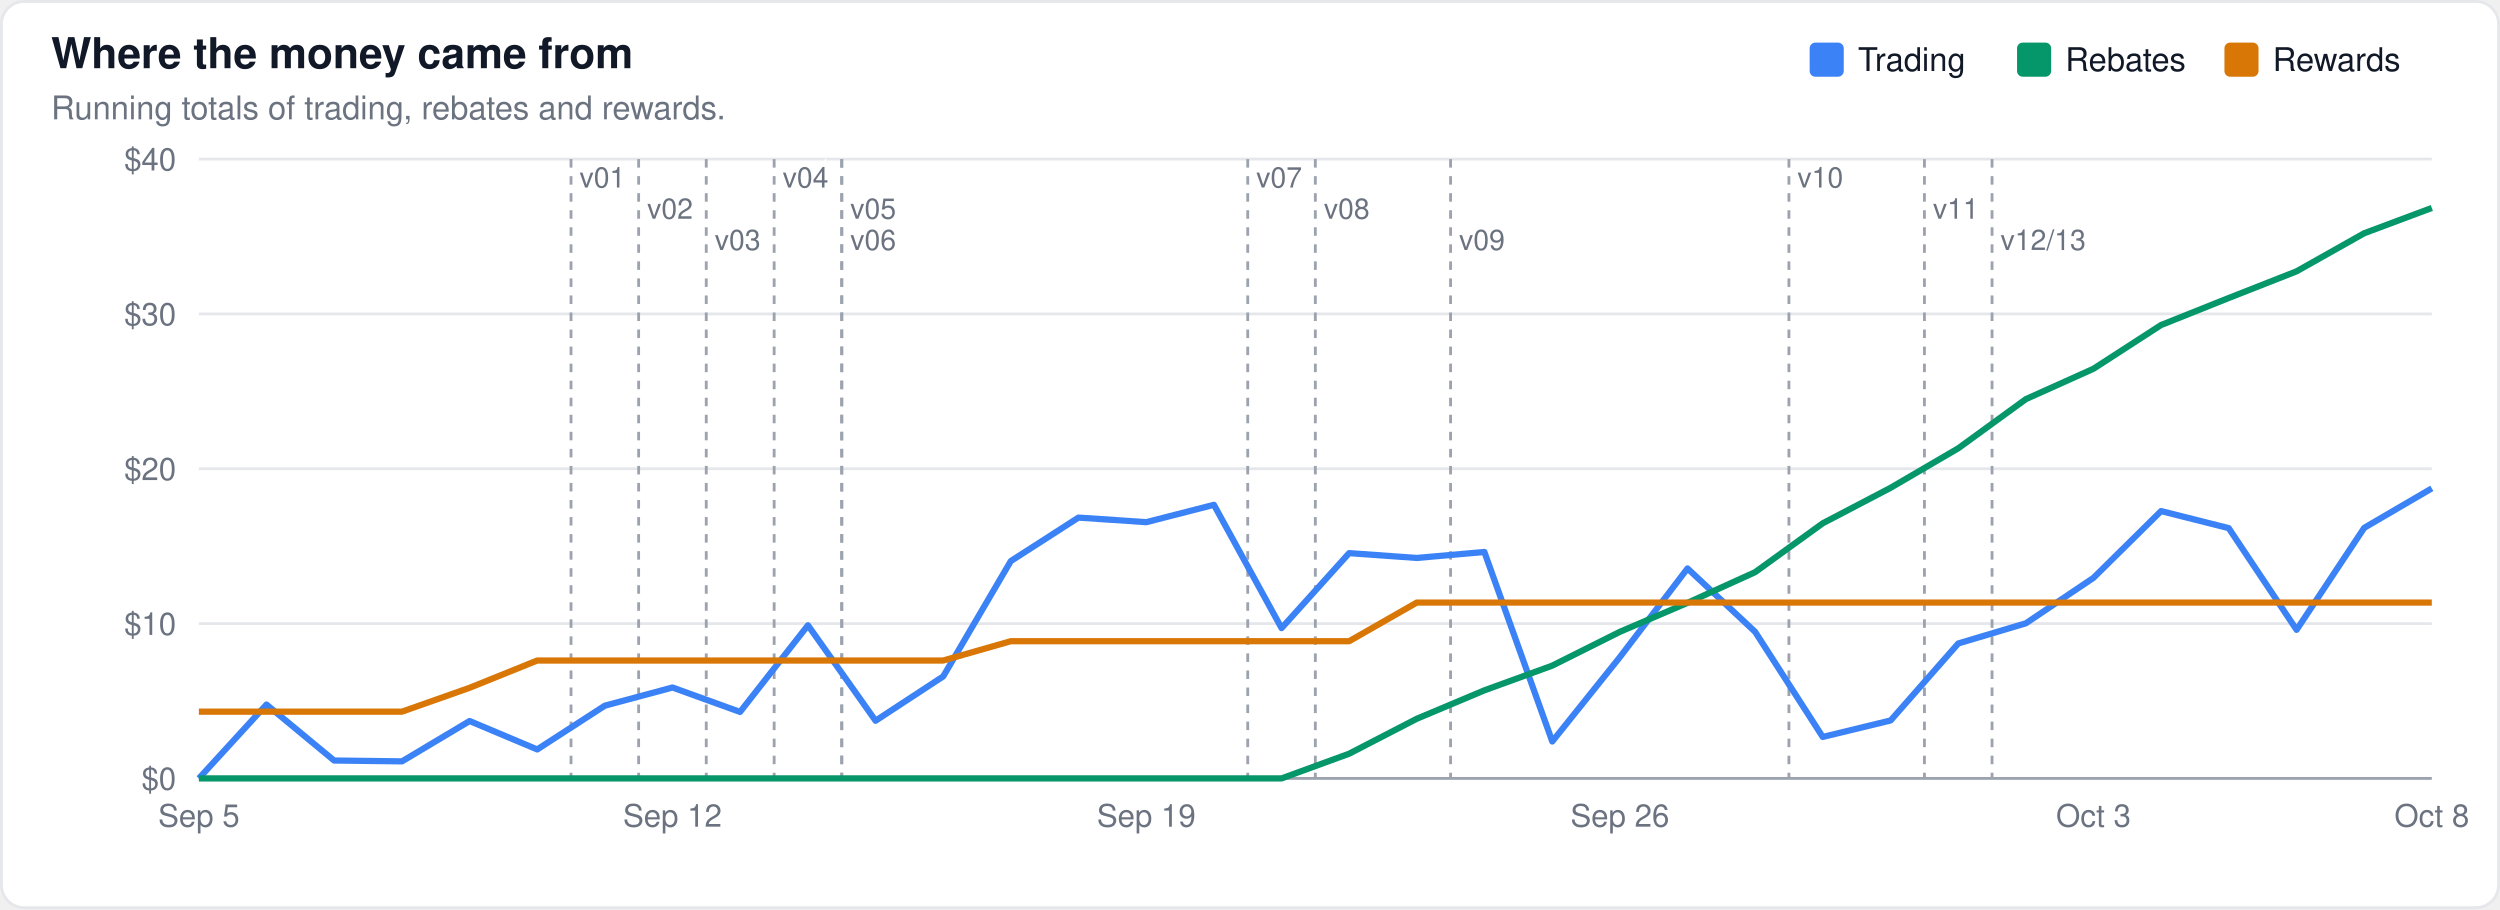
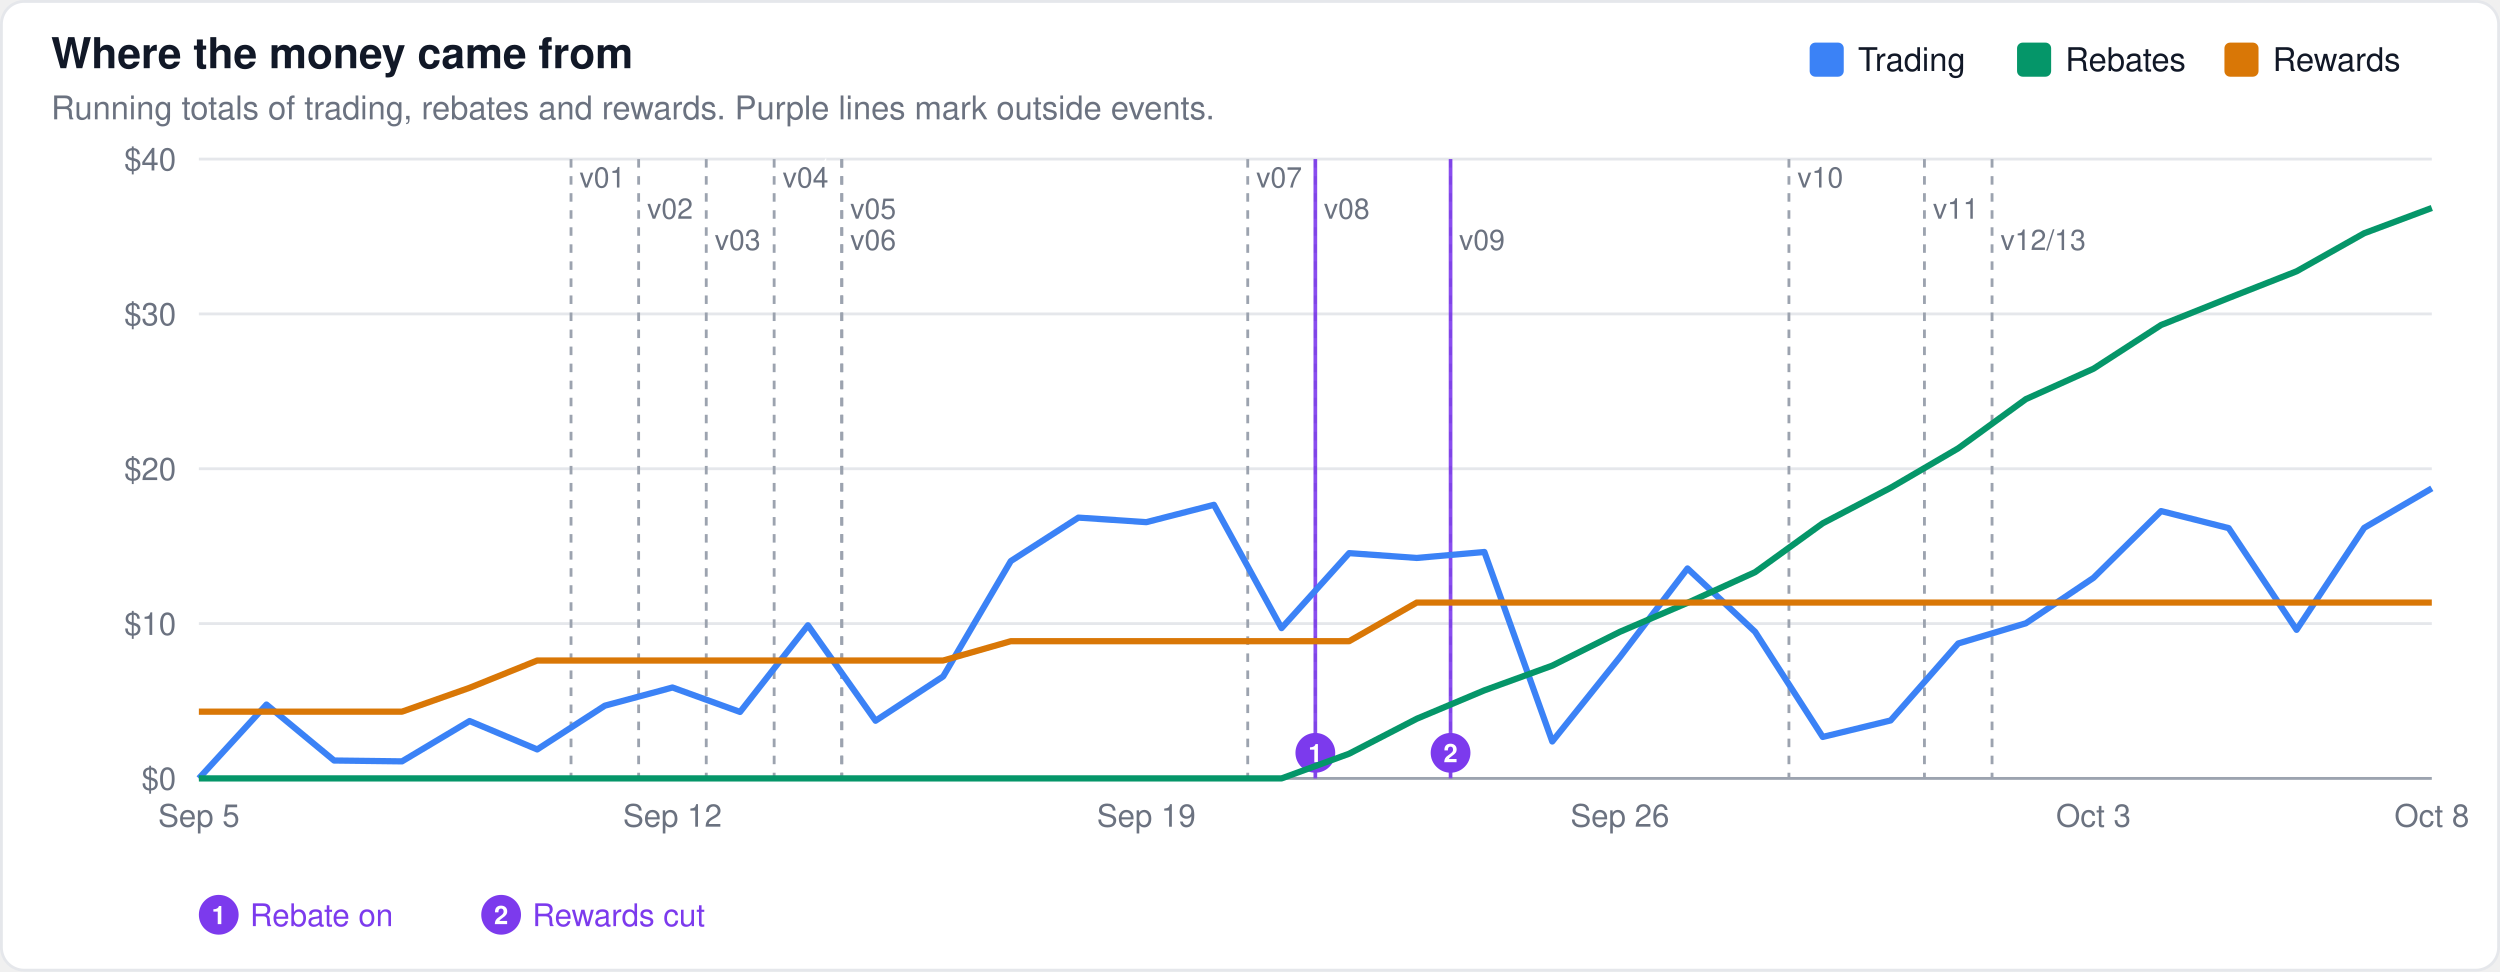
- <svg xmlns="http://www.w3.org/2000/svg" width="880" height="320" viewBox="0 0 880 320" font-family="-apple-system,BlinkMacSystemFont,Segoe UI,Helvetica,Arial,sans-serif">
-   <rect x="0.5" y="0.5" width="879" height="319" rx="8" fill="#ffffff" stroke="#e5e7eb" />
+ <svg xmlns="http://www.w3.org/2000/svg" width="880" height="342" viewBox="0 0 880 342" font-family="-apple-system,BlinkMacSystemFont,Segoe UI,Helvetica,Arial,sans-serif">
+   <rect x="0.5" y="0.5" width="879" height="341" rx="8" fill="#ffffff" stroke="#e5e7eb" />
  <text x="18" y="24" font-size="15" font-weight="600" fill="#111827">Where the money came from</text>
-   <text x="18" y="42" font-size="11.5" fill="#6b7280">Running totals of trading, rebates and rewards.</text>
+   <text x="18" y="42" font-size="11.5" fill="#6b7280">Running totals of trading, rebates and rewards. Purple lines mark outside events.</text>
  <line x1="70" x2="856" y1="274.0" y2="274.0" stroke="#9ca3af" stroke-width="1" />
  <text x="62" y="278.0" font-size="11" text-anchor="end" fill="#6b7280">$0</text>
  <line x1="70" x2="856" y1="219.5" y2="219.5" stroke="#e5e7eb" stroke-width="1" />
  <text x="62" y="223.5" font-size="11" text-anchor="end" fill="#6b7280">$10</text>
  <line x1="70" x2="856" y1="165.0" y2="165.0" stroke="#e5e7eb" stroke-width="1" />
  <text x="62" y="169.0" font-size="11" text-anchor="end" fill="#6b7280">$20</text>
  <line x1="70" x2="856" y1="110.5" y2="110.5" stroke="#e5e7eb" stroke-width="1" />
  <text x="62" y="114.5" font-size="11" text-anchor="end" fill="#6b7280">$30</text>
  <line x1="70" x2="856" y1="56.0" y2="56.0" stroke="#e5e7eb" stroke-width="1" />
  <text x="62" y="60.0" font-size="11" text-anchor="end" fill="#6b7280">$40</text>
  <line x1="201.0" x2="201.0" y1="56" y2="274" stroke="#9ca3af" stroke-width="1" stroke-dasharray="3,3" />
  <text x="204.0" y="66" font-size="10" fill="#6b7280" stroke="#ffffff" stroke-width="3" paint-order="stroke">v01</text>
  <line x1="224.8" x2="224.8" y1="56" y2="274" stroke="#9ca3af" stroke-width="1" stroke-dasharray="3,3" />
  <text x="227.8" y="77" font-size="10" fill="#6b7280" stroke="#ffffff" stroke-width="3" paint-order="stroke">v02</text>
  <line x1="248.6" x2="248.6" y1="56" y2="274" stroke="#9ca3af" stroke-width="1" stroke-dasharray="3,3" />
  <text x="251.6" y="88" font-size="10" fill="#6b7280" stroke="#ffffff" stroke-width="3" paint-order="stroke">v03</text>
  <line x1="272.5" x2="272.5" y1="56" y2="274" stroke="#9ca3af" stroke-width="1" stroke-dasharray="3,3" />
  <text x="275.5" y="66" font-size="10" fill="#6b7280" stroke="#ffffff" stroke-width="3" paint-order="stroke">v04</text>
  <line x1="296.3" x2="296.3" y1="56" y2="274" stroke="#9ca3af" stroke-width="1" stroke-dasharray="3,3" />
  <text x="299.3" y="77" font-size="10" fill="#6b7280" stroke="#ffffff" stroke-width="3" paint-order="stroke">v05</text>
  <line x1="296.3" x2="296.3" y1="56" y2="274" stroke="#9ca3af" stroke-width="1" stroke-dasharray="3,3" />
  <text x="299.3" y="88" font-size="10" fill="#6b7280" stroke="#ffffff" stroke-width="3" paint-order="stroke">v06</text>
  <line x1="439.2" x2="439.2" y1="56" y2="274" stroke="#9ca3af" stroke-width="1" stroke-dasharray="3,3" />
  <text x="442.2" y="66" font-size="10" fill="#6b7280" stroke="#ffffff" stroke-width="3" paint-order="stroke">v07</text>
  <line x1="463.0" x2="463.0" y1="56" y2="274" stroke="#9ca3af" stroke-width="1" stroke-dasharray="3,3" />
  <text x="466.0" y="77" font-size="10" fill="#6b7280" stroke="#ffffff" stroke-width="3" paint-order="stroke">v08</text>
  <line x1="510.6" x2="510.6" y1="56" y2="274" stroke="#9ca3af" stroke-width="1" stroke-dasharray="3,3" />
  <text x="513.6" y="88" font-size="10" fill="#6b7280" stroke="#ffffff" stroke-width="3" paint-order="stroke">v09</text>
  <line x1="629.7" x2="629.7" y1="56" y2="274" stroke="#9ca3af" stroke-width="1" stroke-dasharray="3,3" />
  <text x="632.7" y="66" font-size="10" fill="#6b7280" stroke="#ffffff" stroke-width="3" paint-order="stroke">v10</text>
  <line x1="677.4" x2="677.4" y1="56" y2="274" stroke="#9ca3af" stroke-width="1" stroke-dasharray="3,3" />
  <text x="680.4" y="77" font-size="10" fill="#6b7280" stroke="#ffffff" stroke-width="3" paint-order="stroke">v11</text>
  <line x1="701.2" x2="701.2" y1="56" y2="274" stroke="#9ca3af" stroke-width="1" stroke-dasharray="3,3" />
  <text x="704.2" y="88" font-size="10" fill="#6b7280" stroke="#ffffff" stroke-width="3" paint-order="stroke">v12/13</text>
+   <line x1="463.0" x2="463.0" y1="56" y2="274" stroke="#7c3aed" stroke-width="1.3" opacity="0.9" />
+   <circle cx="463.0" cy="265.0" r="7" fill="#7c3aed" />
+   <text x="463.0" y="268.3" font-size="9" font-weight="600" text-anchor="middle" fill="#ffffff">1</text>
+   <line x1="510.6" x2="510.6" y1="56" y2="274" stroke="#7c3aed" stroke-width="1.3" opacity="0.9" />
+   <circle cx="510.6" cy="265.0" r="7" fill="#7c3aed" />
+   <text x="510.6" y="268.3" font-size="9" font-weight="600" text-anchor="middle" fill="#ffffff">2</text>
+   <circle cx="77.0" cy="322.0" r="7" fill="#7c3aed" />
+   <text x="77.0" y="325.3" font-size="9" font-weight="600" text-anchor="middle" fill="#ffffff">1</text>
+   <text x="88.0" y="326.0" font-size="11" fill="#7c3aed">Rebate on</text>
+   <circle cx="176.4" cy="322.0" r="7" fill="#7c3aed" />
+   <text x="176.4" y="325.3" font-size="9" font-weight="600" text-anchor="middle" fill="#ffffff">2</text>
+   <text x="187.4" y="326.0" font-size="11" fill="#7c3aed">Rewards cut</text>
  <path d="M70.0,274.0 L93.8,248.0 L117.6,267.7 L141.5,268.0 L165.3,253.8 L189.1,263.8 L212.9,248.4 L236.7,242.0 L260.5,250.6 L284.4,220.1 L308.2,253.7 L332.0,238.1 L355.8,197.5 L379.6,182.2 L403.5,183.8 L427.3,177.7 L451.1,221.1 L474.9,194.7 L498.7,196.4 L522.5,194.3 L546.4,261.0 L570.2,231.3 L594.0,200.1 L617.8,222.4 L641.6,259.4 L665.5,253.6 L689.3,226.5 L713.1,219.4 L736.9,203.4 L760.7,179.9 L784.5,185.9 L808.4,221.7 L832.2,185.8 L856.0,171.9" fill="none" stroke="#3b82f6" stroke-width="2.2" stroke-linejoin="round" />
  <path d="M70.0,274.0 L93.8,274.0 L117.6,274.0 L141.5,274.0 L165.3,274.0 L189.1,274.0 L212.9,274.0 L236.7,274.0 L260.5,274.0 L284.4,274.0 L308.2,274.0 L332.0,274.0 L355.8,274.0 L379.6,274.0 L403.5,274.0 L427.3,274.0 L451.1,274.0 L474.9,265.3 L498.7,253.0 L522.5,243.0 L546.4,234.3 L570.2,222.4 L594.0,212.2 L617.8,201.4 L641.6,184.2 L665.5,171.7 L689.3,157.8 L713.1,140.5 L736.9,129.8 L760.7,114.4 L784.5,104.9 L808.4,95.5 L832.2,82.1 L856.0,73.2" fill="none" stroke="#059669" stroke-width="2.2" stroke-linejoin="round" />
  <path d="M70.0,250.5 L93.8,250.5 L117.6,250.5 L141.5,250.5 L165.3,242.1 L189.1,232.5 L212.9,232.5 L236.7,232.5 L260.5,232.5 L284.4,232.5 L308.2,232.5 L332.0,232.5 L355.8,225.7 L379.6,225.7 L403.5,225.7 L427.3,225.7 L451.1,225.7 L474.9,225.7 L498.7,212.1 L522.5,212.1 L546.4,212.1 L570.2,212.1 L594.0,212.1 L617.8,212.1 L641.6,212.1 L665.5,212.1 L689.3,212.1 L713.1,212.1 L736.9,212.1 L760.7,212.1 L784.5,212.1 L808.4,212.1 L832.2,212.1 L856.0,212.1" fill="none" stroke="#d97706" stroke-width="2.2" stroke-linejoin="round" />
  <rect x="783.0" y="15" width="12" height="12" rx="2" fill="#d97706" />
  <text x="800.0" y="25" font-size="11.5" fill="#111827">Rewards</text>
  <rect x="710.0" y="15" width="12" height="12" rx="2" fill="#059669" />
  <text x="727.0" y="25" font-size="11.5" fill="#111827">Rebates</text>
  <rect x="637.0" y="15" width="12" height="12" rx="2" fill="#3b82f6" />
  <text x="654.0" y="25" font-size="11.5" fill="#111827">Trading</text>
  <text x="70.0" y="291" font-size="11" text-anchor="middle" fill="#6b7280">Sep 5</text>
  <text x="236.7" y="291" font-size="11" text-anchor="middle" fill="#6b7280">Sep 12</text>
  <text x="403.5" y="291" font-size="11" text-anchor="middle" fill="#6b7280">Sep 19</text>
  <text x="570.2" y="291" font-size="11" text-anchor="middle" fill="#6b7280">Sep 26</text>
  <text x="736.9" y="291" font-size="11" text-anchor="middle" fill="#6b7280">Oct 3</text>
  <text x="856.0" y="291" font-size="11" text-anchor="middle" fill="#6b7280">Oct 8</text>
</svg>
